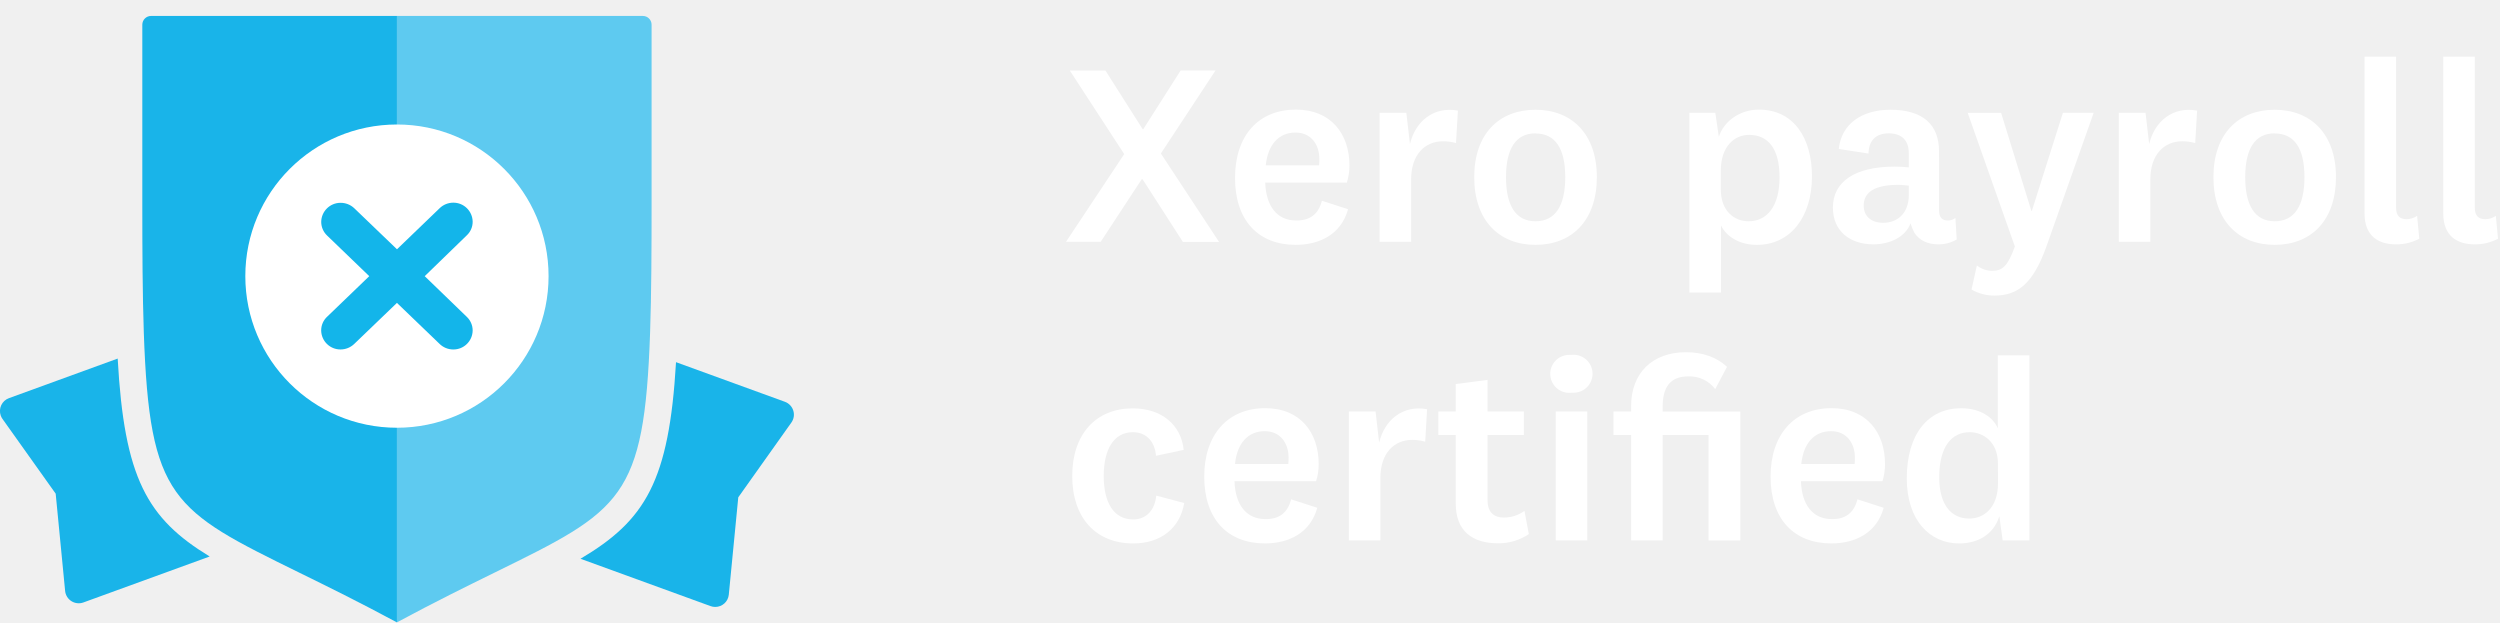
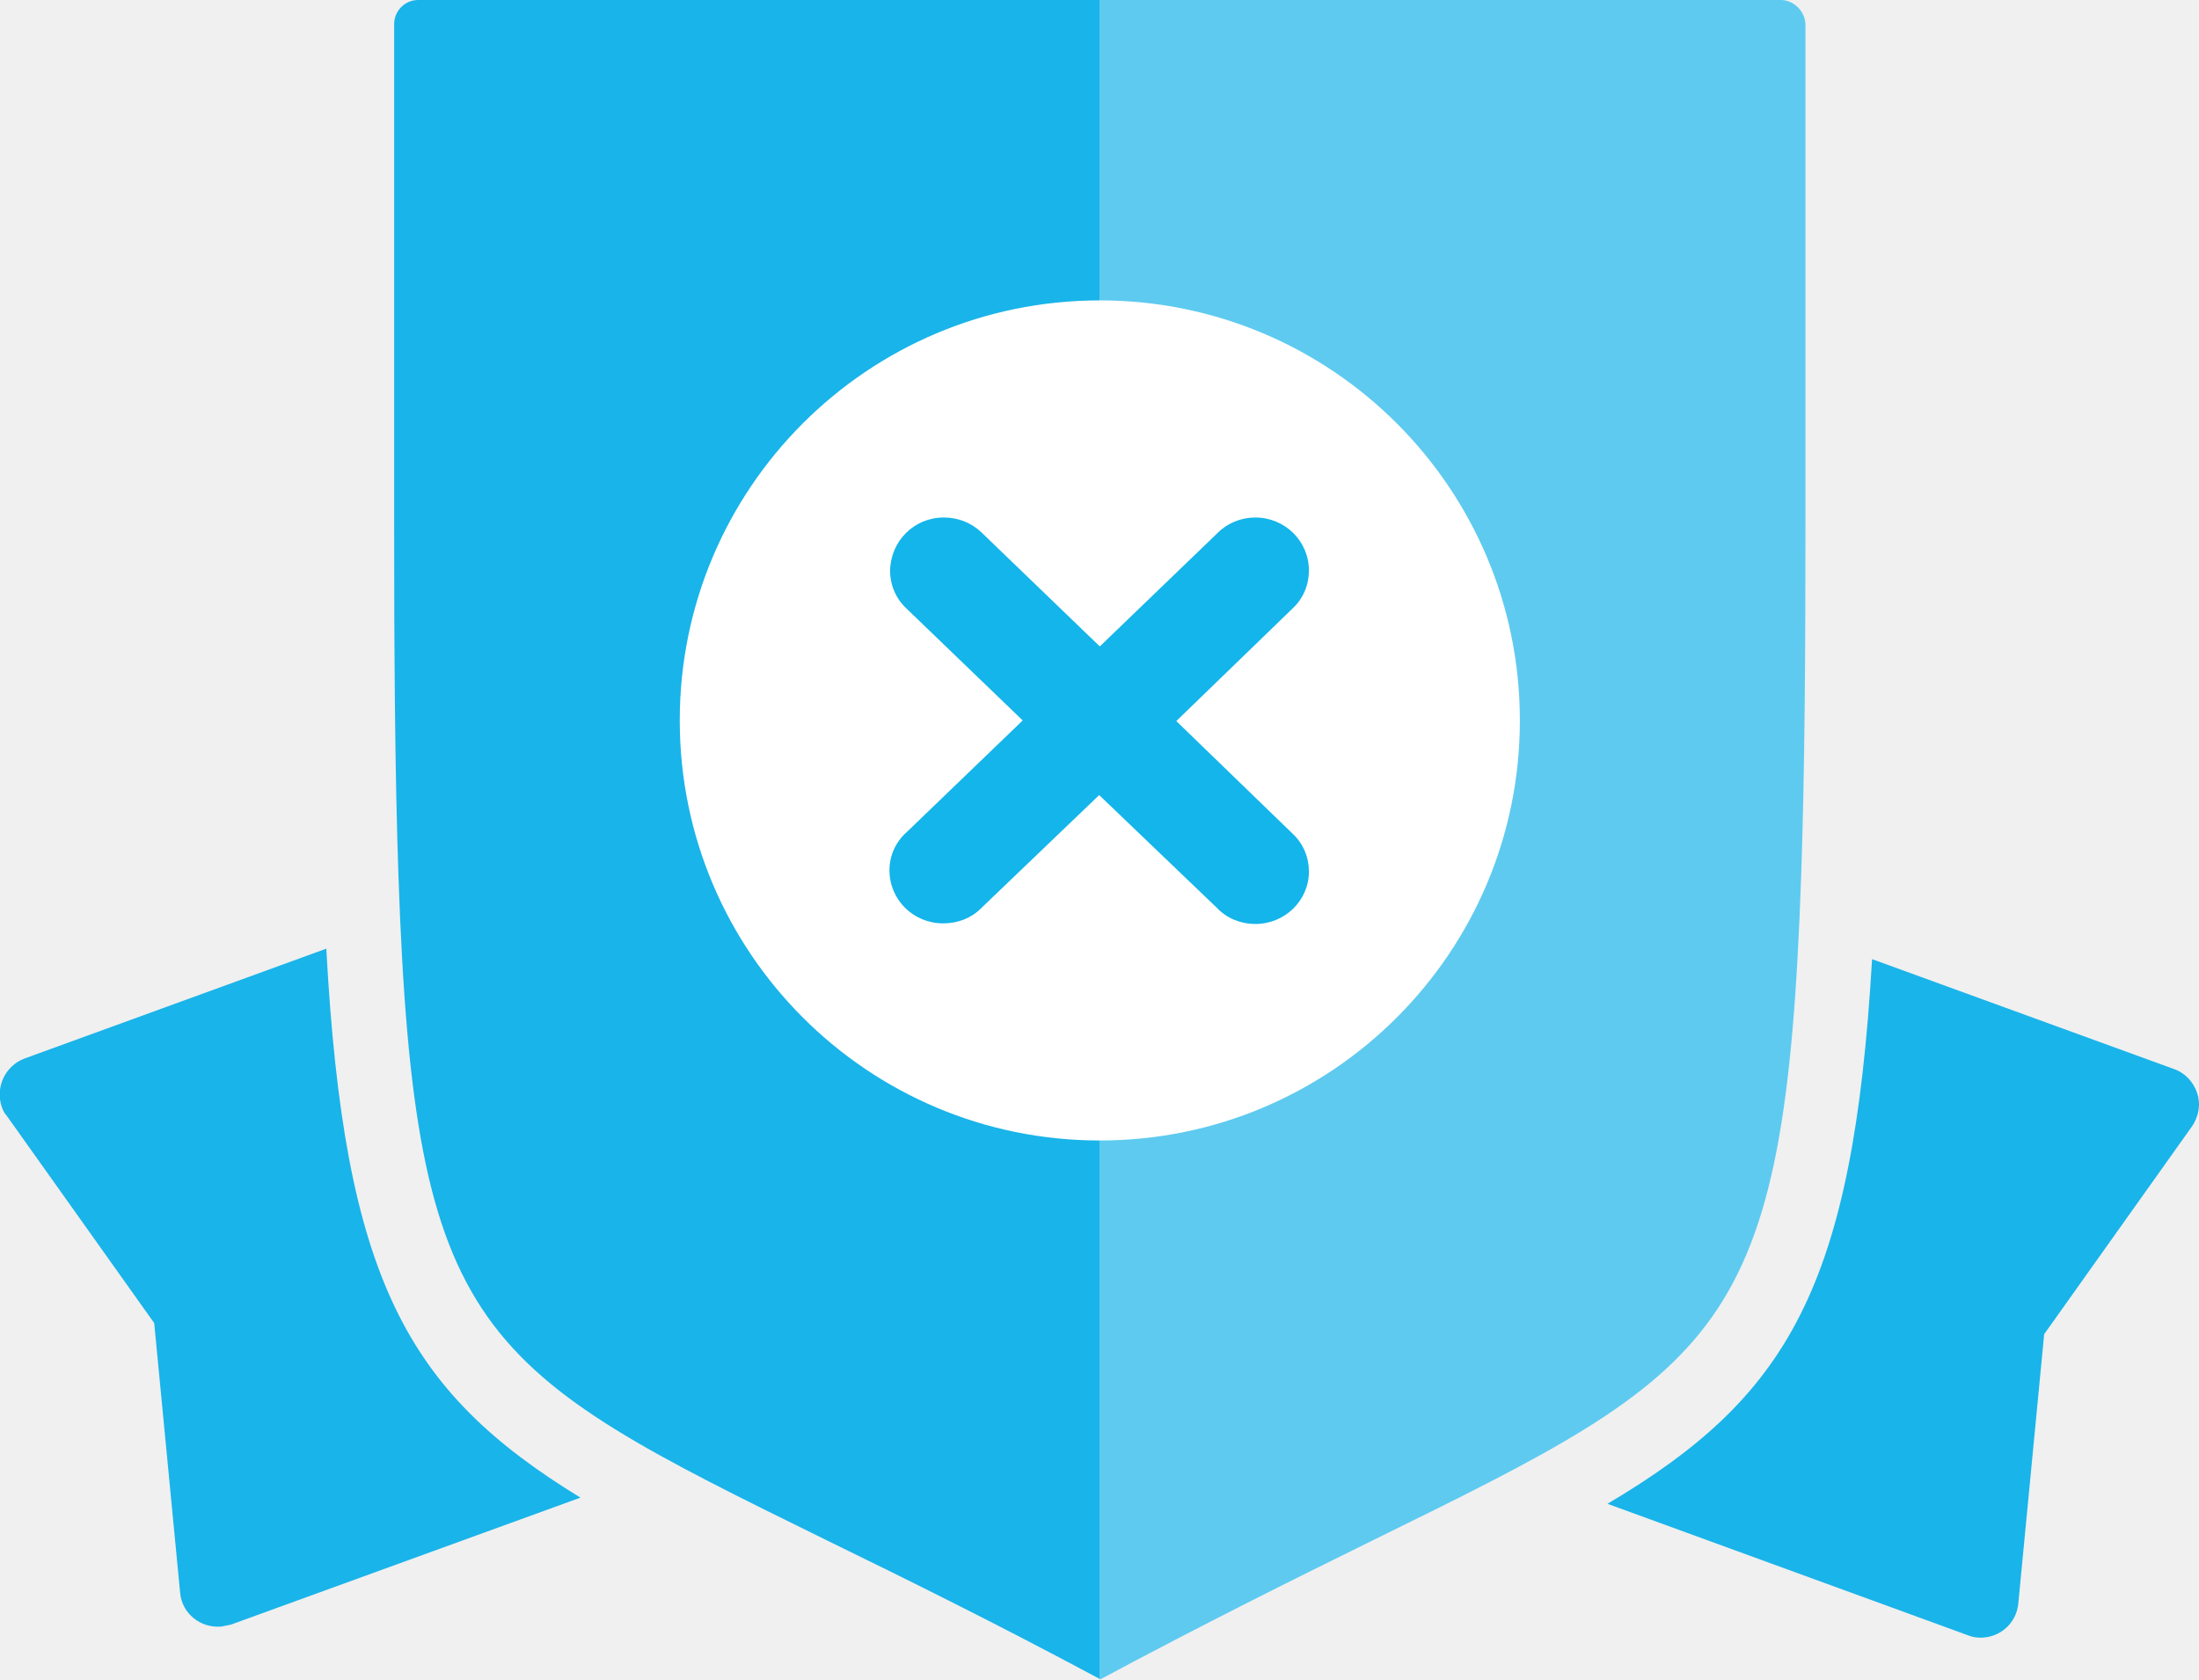
- <svg xmlns="http://www.w3.org/2000/svg" id="Layer_1" data-name="Layer 1" viewBox="0 0 1122.52 279.44">
-   <defs>
-     <style>.cls-1{fill:#fff;}.cls-2{fill:#5ecaf0;}.cls-3{fill:#19b4e9;}.cls-4{fill:#13b5ea;}</style>
-   </defs>
-   <path class="cls-1" d="M513,80.46h-.35l-18.42,28.1H478.65l26.13-39.37L480.35,31.67h16L513.07,58h.26l16.79-26.35h15.65L521.24,68.92l26.13,39.71H531.13Z" />
-   <path class="cls-1" d="M593.54,90.15l11.75,3.79c-3.1,11.27-12.78,16-23.49,16-16.68,0-27.26-10.83-27.26-30s10.58-30.73,27.38-30.73c15.77,0,24,11.05,24,25.08A25.57,25.57,0,0,1,604.75,82H568.1c.36,10.71,5.41,17,13.82,17C587.8,99.11,591.94,96.47,593.54,90.15Zm-1.26-15.91a22.72,22.72,0,0,0,.12-2.86c0-6.45-3.69-11.86-10.7-11.86-7.6,0-12.44,5.52-13.36,14.72Z" />
-   <path class="cls-1" d="M653.76,64.24a21.22,21.22,0,0,0-5.88-.8c-8,0-14.27,5.87-14.27,17.14v28H619.46V50.66h12l1.62,14c2.41-10.13,10.58-17,21.53-15Z" />
-   <path class="cls-1" d="M689.45,109.94c-16.34,0-27.51-10.93-27.51-30.39s11.17-30.27,27.51-30.27S717,60.21,717,79.55,705.91,109.94,689.45,109.94Zm0-50.07c-8.86,0-13.24,6.91-13.24,19.68s4.38,19.8,13.24,19.8,13.36-6.91,13.36-19.8-4.5-19.62-13.36-19.62Z" />
-   <path class="cls-1" d="M771.77,61.43c2.06-6.57,9-12.21,18-12.21,15.53,0,23.82,12.66,23.82,30,0,18.18-9.66,30.73-24.75,30.73-8.05,0-13.8-3.92-16.11-8.76v30.16H758.56V50.66h11.63Zm.89,23.64c0,9.91,6.23,14.28,12.45,14.28,8.27,0,13.92-6.68,13.92-19.7s-5.18-19.09-13.7-19.09c-6.44,0-12.67,5.06-12.67,16Z" />
-   <path class="cls-1" d="M870.66,94.51c0,3.34,1.6,4.5,4,4.5A5.34,5.34,0,0,0,878,97.85l.57,9.67a15.79,15.79,0,0,1-8.29,2.19c-4.83,0-8.52-1.84-10.7-5.19a20.94,20.94,0,0,1-1.73-4.25c-2.29,6.1-9.2,9.44-16.68,9.44-10.59,0-18.19-6-18.19-16.49,0-11.51,9.67-18.41,27.74-18.41,1.72,0,4.25.11,6.34.33v-6.4c0-5.53-3-8.87-9-8.87s-9,3.46-9.08,9.08l-13.36-2.07c1.16-11.15,10.25-17.6,23.15-17.6,14.37,0,21.87,6.45,21.87,18.65ZM857.08,83.36c-1.28-.12-3-.36-4.73-.36-10.13,0-15.54,3-15.54,9.32,0,4.62,3.22,7.72,8.75,7.72,5.76,0,11.52-3.57,11.52-12.66Z" />
-   <path class="cls-1" d="M926.26,50.66h13.81L918.78,110.9c-5.88,16.31-12.7,21.82-23.19,21.82A20.38,20.38,0,0,1,885.23,130l2.41-10.82a10.93,10.93,0,0,0,6.79,2.43c4.85,0,7.14-2.31,10.26-10.94l-21.18-60h15l13.58,44h.24Z" />
-   <path class="cls-1" d="M985.67,64.24a21.22,21.22,0,0,0-5.88-.8c-8,0-14.27,5.87-14.27,17.14v28H951.37V50.66h12l1.62,14c2.41-10.13,10.58-17,21.53-15Z" />
-   <path class="cls-1" d="M1021.36,109.94c-16.34,0-27.51-10.93-27.51-30.39s11.17-30.27,27.51-30.27,27.51,10.93,27.51,30.27S1037.82,109.94,1021.36,109.94Zm0-50.07c-8.86,0-13.24,6.91-13.24,19.68s4.4,19.8,13.24,19.8,13.36-6.91,13.36-19.8-4.5-19.62-13.36-19.62Z" />
-   <path class="cls-1" d="M1086.28,107.18a21.64,21.64,0,0,1-10.58,2.53c-7.7,0-14-3.69-14-13.82V25.45h14.16v67.8c0,3.57,1.61,5.17,4.72,5.17a8.32,8.32,0,0,0,4.72-1.5Z" />
-   <path class="cls-1" d="M1121.63,107.18a21.66,21.66,0,0,1-10.58,2.53c-7.72,0-14-3.69-14-13.82V25.45h14.15v67.8c0,3.57,1.62,5.17,4.73,5.17a8.34,8.34,0,0,0,4.72-1.5Z" />
-   <path class="cls-1" d="M508.59,183.36c13.12,0,21.75,7.5,22.9,18.63l-12.44,2.66c-.45-5.86-3.91-10.59-10.36-10.59-8.74,0-13.11,7.93-13.11,19.69s4.37,19.48,13.23,19.48c6,0,9.79-4.37,10.36-10.7l12.55,3.34c-1.9,11.35-10.6,18.14-22.89,18.14-16.69,0-27.39-11.39-27.39-30.26S492.13,183.36,508.59,183.36Z" />
-   <path class="cls-1" d="M579.72,224.21,591.47,228c-3.1,11.29-12.78,16-23.49,16-16.68,0-27.27-10.81-27.27-30,0-18.87,10.59-30.73,27.39-30.73,15.77,0,24,11,24,25.09a25.46,25.46,0,0,1-1.16,7.71H554.3c.34,10.7,5.41,17,13.8,17C574,233.2,578.12,230.55,579.72,224.21Zm-1.26-15.88a22.88,22.88,0,0,0,.12-2.87c0-6.45-3.69-11.86-10.7-11.86-7.6,0-12.43,5.53-13.36,14.73Z" />
-   <path class="cls-1" d="M639.94,198.32a21.53,21.53,0,0,0-5.86-.81c-8.07,0-14.28,5.88-14.28,17.17v27.95H605.64V184.74h12l1.6,14c2.43-10.14,10.59-17,21.53-15Z" />
-   <path class="cls-1" d="M686.45,239.82a24.28,24.28,0,0,1-13.8,4.13c-11.52,0-19-5.51-19-17.72V195.32h-7.83V184.74h7.83V172.43l14.28-1.86v14.17h16.3v10.58h-16.3v29.25c0,5.52,2.87,7.82,7.37,7.82a15.7,15.7,0,0,0,9.2-3Z" />
-   <path class="cls-1" d="M705.57,176.34a8.53,8.53,0,1,1-.72-17q.36,0,.72,0a8.53,8.53,0,1,1,.71,17Zm7.13,8.4v57.89H698.55V184.74Z" />
-   <path class="cls-1" d="M732.38,242.63V195.32h-7.93V184.74h7.93v-2.29c0-15.1,9.67-24.3,24.63-24.3,7.6,0,13.83,2.29,18.43,6.56l-5.29,10A14.42,14.42,0,0,0,758.06,169c-8.29,0-11.51,5.07-11.51,13.58v2.19h34.88v57.89H767.15V195.32h-20.6v47.31Z" />
-   <path class="cls-1" d="M834,224.21,845.79,228c-3.12,11.29-12.79,16-23.49,16C805.61,244,795,233.2,795,214c0-18.87,10.58-30.73,27.39-30.73,15.77,0,24,11,24,25.09a25.77,25.77,0,0,1-1.15,7.71H808.64c.35,10.7,5.41,17,13.82,17C828.29,233.2,832.43,230.55,834,224.21Zm-1.26-15.88a27.43,27.43,0,0,0,.12-2.87c0-6.45-3.69-11.86-10.71-11.86-7.6,0-12.44,5.53-13.35,14.73Z" />
-   <path class="cls-1" d="M897.72,231.81c-2.66,8.41-9.91,12.2-18.08,12.2-12.89,0-23.48-10.12-23.48-29.23,0-20,9.67-31.48,24.39-31.48,8.76,0,14.39,4.14,16.49,9V159.54h14.17v83.09h-12Zm-.63-23.6c0-10-6.79-14.15-12.66-14.15-8.06,0-13.7,6.33-13.7,20.26,0,12.08,5.19,18.52,13.49,18.52,6.45,0,12.9-4.72,12.9-15.87Z" />
-   <g id="Layer_2" data-name="Layer 2">
-     <g id="Layer_1-2" data-name="Layer 1-2">
-       <path class="cls-2" d="M288.65,7.16H178.23V279.44c17-9.15,31.34-16.19,44.07-22.45,56.78-27.88,67-32.91,69.6-107.68.59-17.08.67-37.65.67-57.33V11.08a3.93,3.93,0,0,0-3.92-3.92Z" />
-       <path class="cls-3" d="M67.82,7.16a3.93,3.93,0,0,0-3.92,3.92V92c0,19.61.08,40.13.67,57.33,2.6,74.77,12.83,79.8,69.6,107.69,12.73,6.25,27.07,13.29,44.06,22.44V7.16Z" />
-       <circle class="cls-1" cx="178.23" cy="123.98" r="68.08" />
-       <path class="cls-4" d="M203.51,156.92a8.78,8.78,0,0,1-6.21-2.58L178.23,136,159,154.48a8.85,8.85,0,0,1-6.09,2.43,8.64,8.64,0,0,1-8.7-8.55,8.38,8.38,0,0,1,2.76-6.23L165.8,124l-18.93-18.24a8.45,8.45,0,0,1-2.64-6.13,8.66,8.66,0,0,1,8.7-8.56A8.82,8.82,0,0,1,159,93.44l19.25,18.49L197.39,93.5A8.81,8.81,0,0,1,203.51,91a8.66,8.66,0,0,1,8.72,8.56,8.31,8.31,0,0,1-2.64,6.11L190.7,124l18.93,18.3a8.43,8.43,0,0,1,2.6,6.09A8.64,8.64,0,0,1,203.51,156.92Z" />
-       <path class="cls-3" d="M52.84,161,4,178.78a6.13,6.13,0,0,0-3.65,7.87,5.91,5.91,0,0,0,.75,1.43L25,221.66l4.24,43.68a6.14,6.14,0,0,0,8.2,5.17l56.71-20.64C66,232.76,55.8,214.64,52.84,161Z" />
-       <path class="cls-3" d="M356.19,184.35a6.15,6.15,0,0,0-3.75-3.94l-48.9-17.79c-3.13,53.45-13.73,71-42.9,88.27l58.41,21.26a5.77,5.77,0,0,0,2.1.37,6.11,6.11,0,0,0,6.09-5.53l4.25-43.69,23.85-33.58A6.1,6.1,0,0,0,356.19,184.35Z" />
+ <svg xmlns="http://www.w3.org/2000/svg" version="1.1" id="Layer_1" x="0px" y="0px" viewBox="0 0 356.5 272.3" style="enable-background:new 0 0 356.5 272.3;" xml:space="preserve">
+   <style type="text/css">
+ 	.st0{fill:#5ECAF0;}
+ 	.st1{fill:#19B4E9;}
+ 	.st2{fill:#FFFFFF;}
+ 	.st3{fill:#13B5EA;}
+ </style>
+   <g id="Layer_2_1_">
+     <g id="Layer_1-2">
+       <path class="st0" d="M288.7,0H178.3v272.3c17-9.1,31.3-16.2,44.1-22.5c56.8-27.9,67-32.9,69.6-107.7c0.6-17.1,0.7-37.6,0.7-57.3    V3.9C292.6,1.8,290.8,0,288.7,0z" />
+       <path class="st1" d="M67.8,0c-2.2,0-3.9,1.8-3.9,3.9v80.9c0,19.6,0.1,40.1,0.7,57.3c2.6,74.8,12.8,79.8,69.6,107.7    c12.7,6.2,27.1,13.3,44.1,22.4V0H67.8z" />
+       <circle class="st2" cx="178.3" cy="116.8" r="68.1" />
+       <path class="st3" d="M203.5,149.8c-2.3,0-4.6-0.9-6.2-2.6l-19.1-18.3L159,147.3c-1.6,1.6-3.8,2.4-6.1,2.4c-4.8,0-8.7-3.8-8.7-8.6    c0-2.4,1-4.6,2.8-6.2l18.8-18.1l-18.9-18.2c-1.7-1.6-2.6-3.8-2.6-6.1c0.1-4.8,3.9-8.6,8.7-8.6c2.3,0,4.4,0.8,6.1,2.4l19.2,18.5    l19.1-18.4c1.6-1.6,3.8-2.5,6.1-2.5c4.8,0,8.7,3.8,8.7,8.6c0,2.3-0.9,4.5-2.6,6.1l-18.9,18.3l18.9,18.3c1.7,1.6,2.6,3.8,2.6,6.1    C212.2,146,208.3,149.8,203.5,149.8z" />
+       <path class="st1" d="M52.9,153.8L4,171.6c-3.2,1.2-4.8,4.7-3.7,7.9c0,0,0,0,0,0c0.2,0.5,0.4,1,0.8,1.4L25,214.5l4.2,43.7    c0.3,3.4,3.3,5.8,6.7,5.5c0.5-0.1,1-0.2,1.5-0.3l56.7-20.6C66,225.6,55.8,207.5,52.9,153.8z" />
+       <path class="st1" d="M356.2,177.2c-0.6-1.8-2-3.3-3.8-3.9l-48.9-17.8c-3.1,53.4-13.7,71-42.9,88.3l58.4,21.3    c0.7,0.3,1.4,0.4,2.1,0.4c3.2,0,5.8-2.4,6.1-5.5l4.2-43.7l23.9-33.6C356.5,181,356.8,179,356.2,177.2z" />
    </g>
  </g>
</svg>
